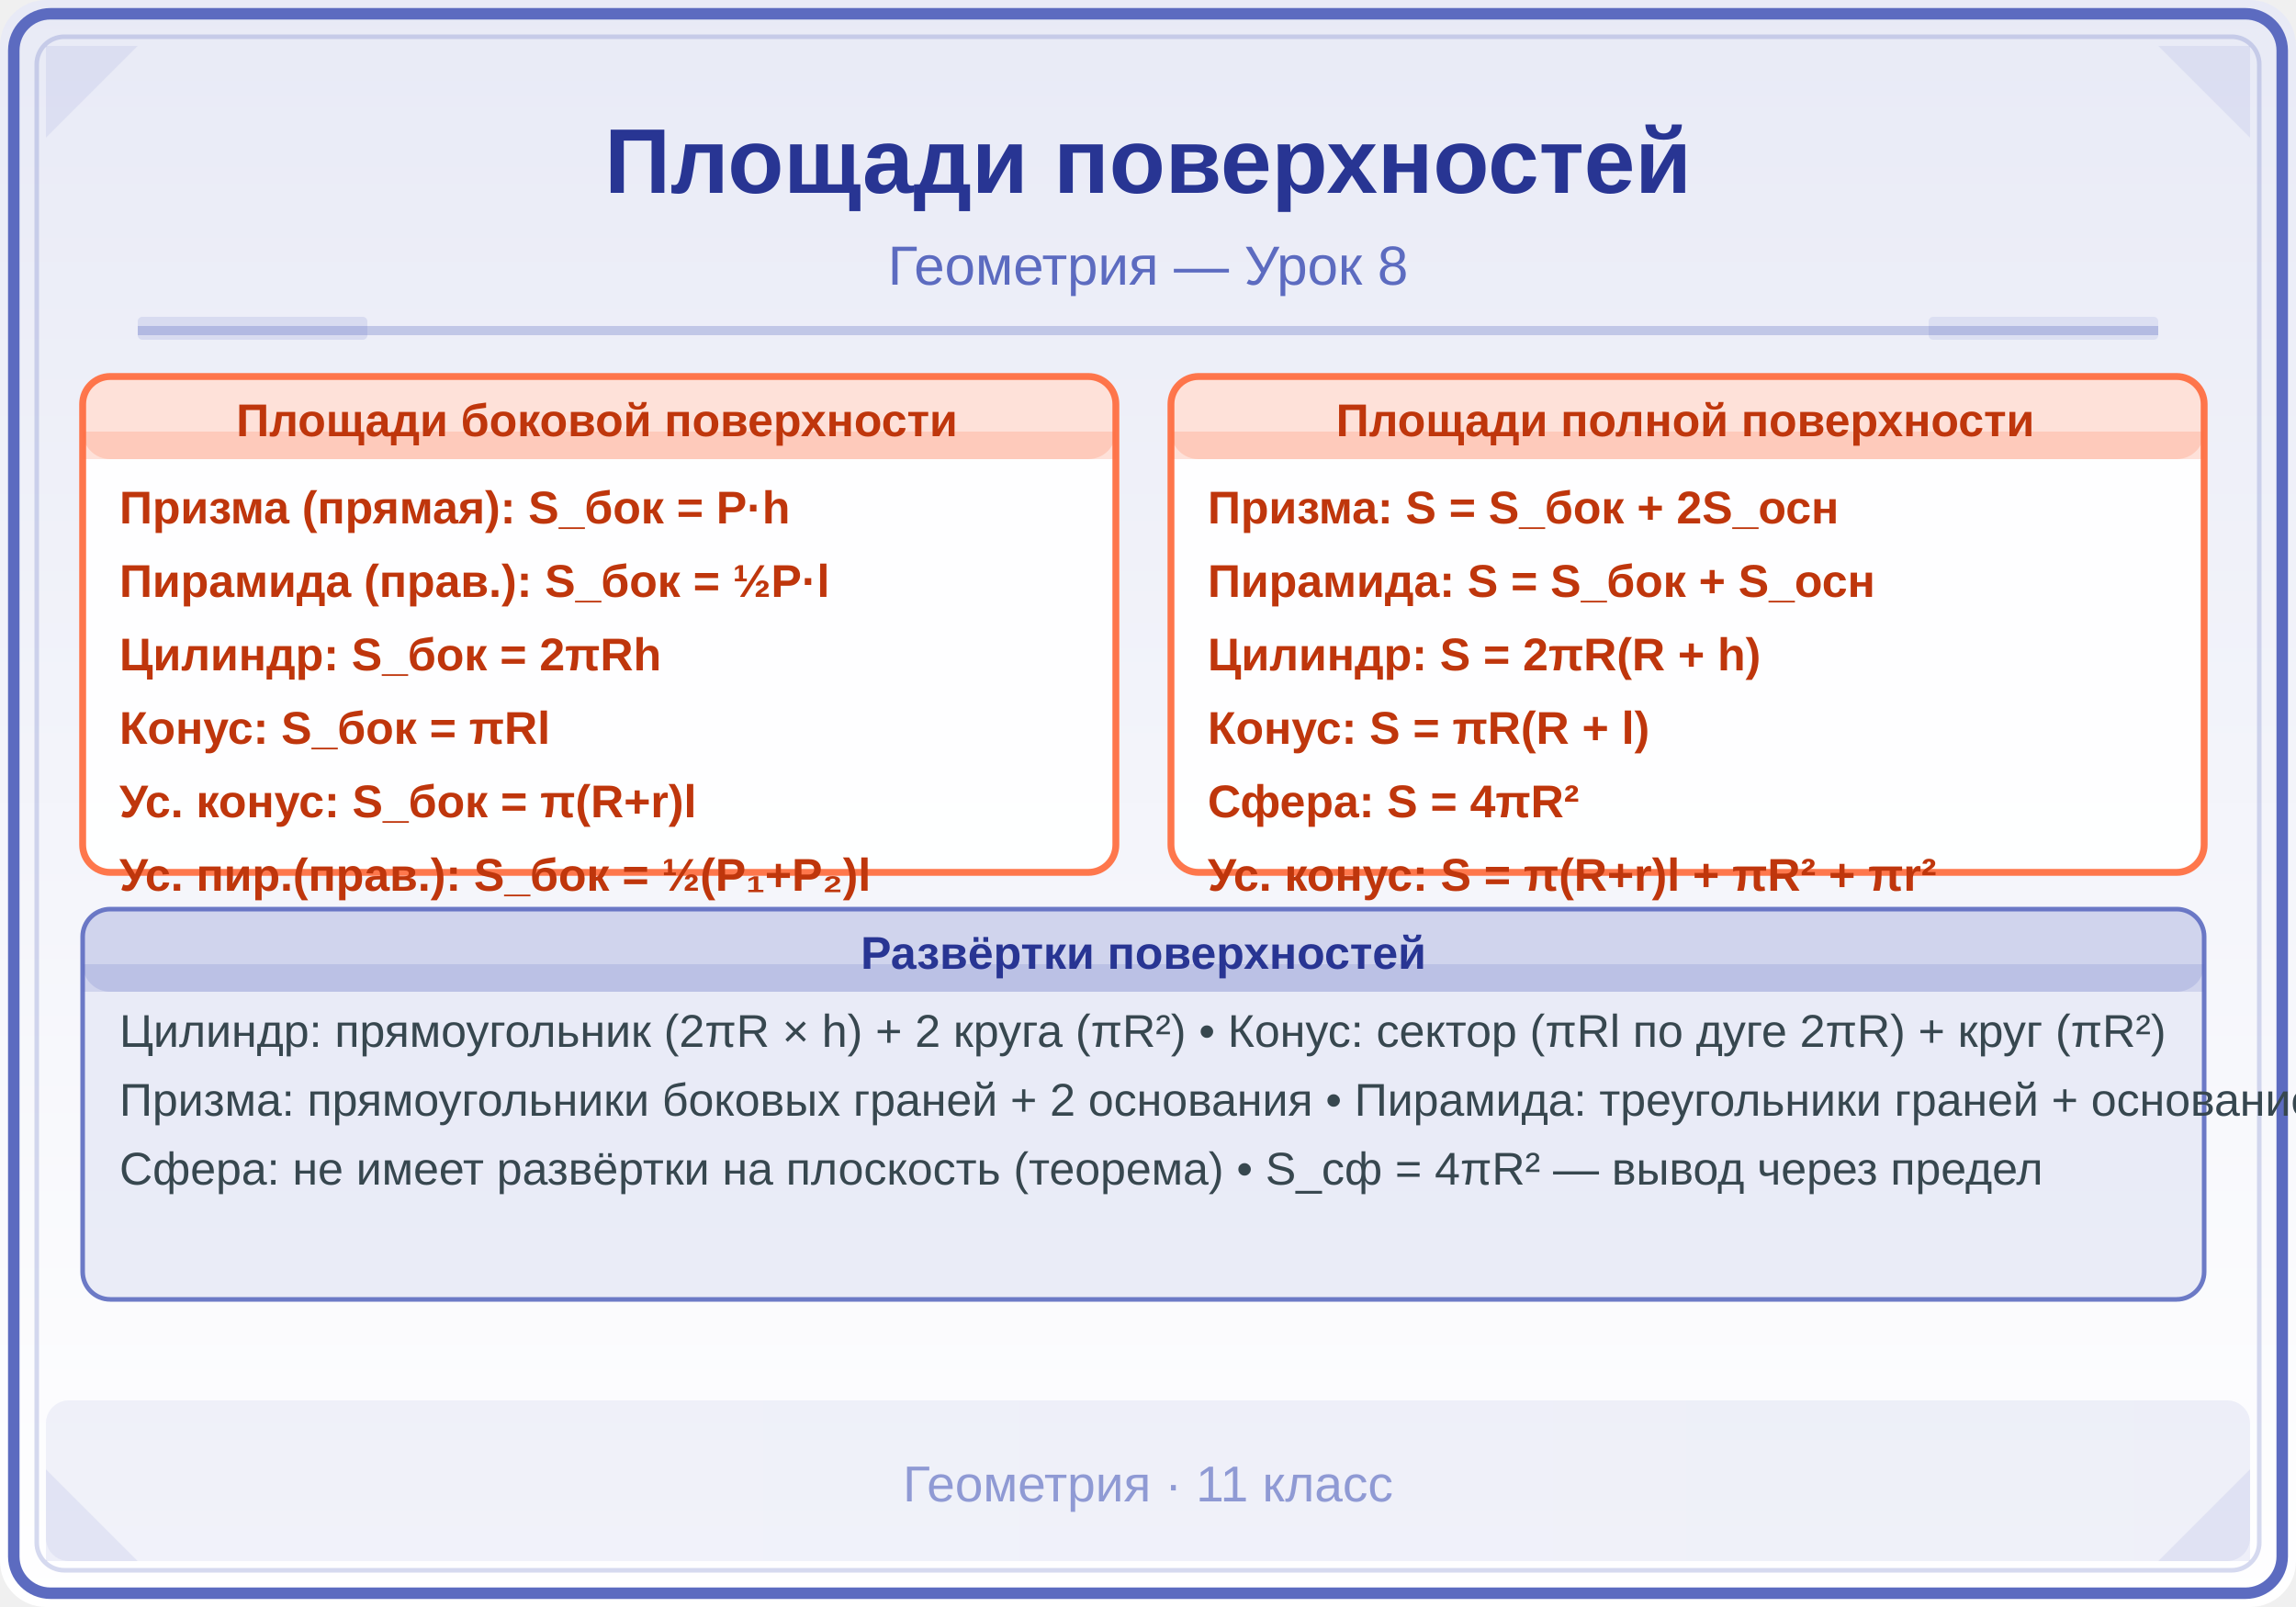
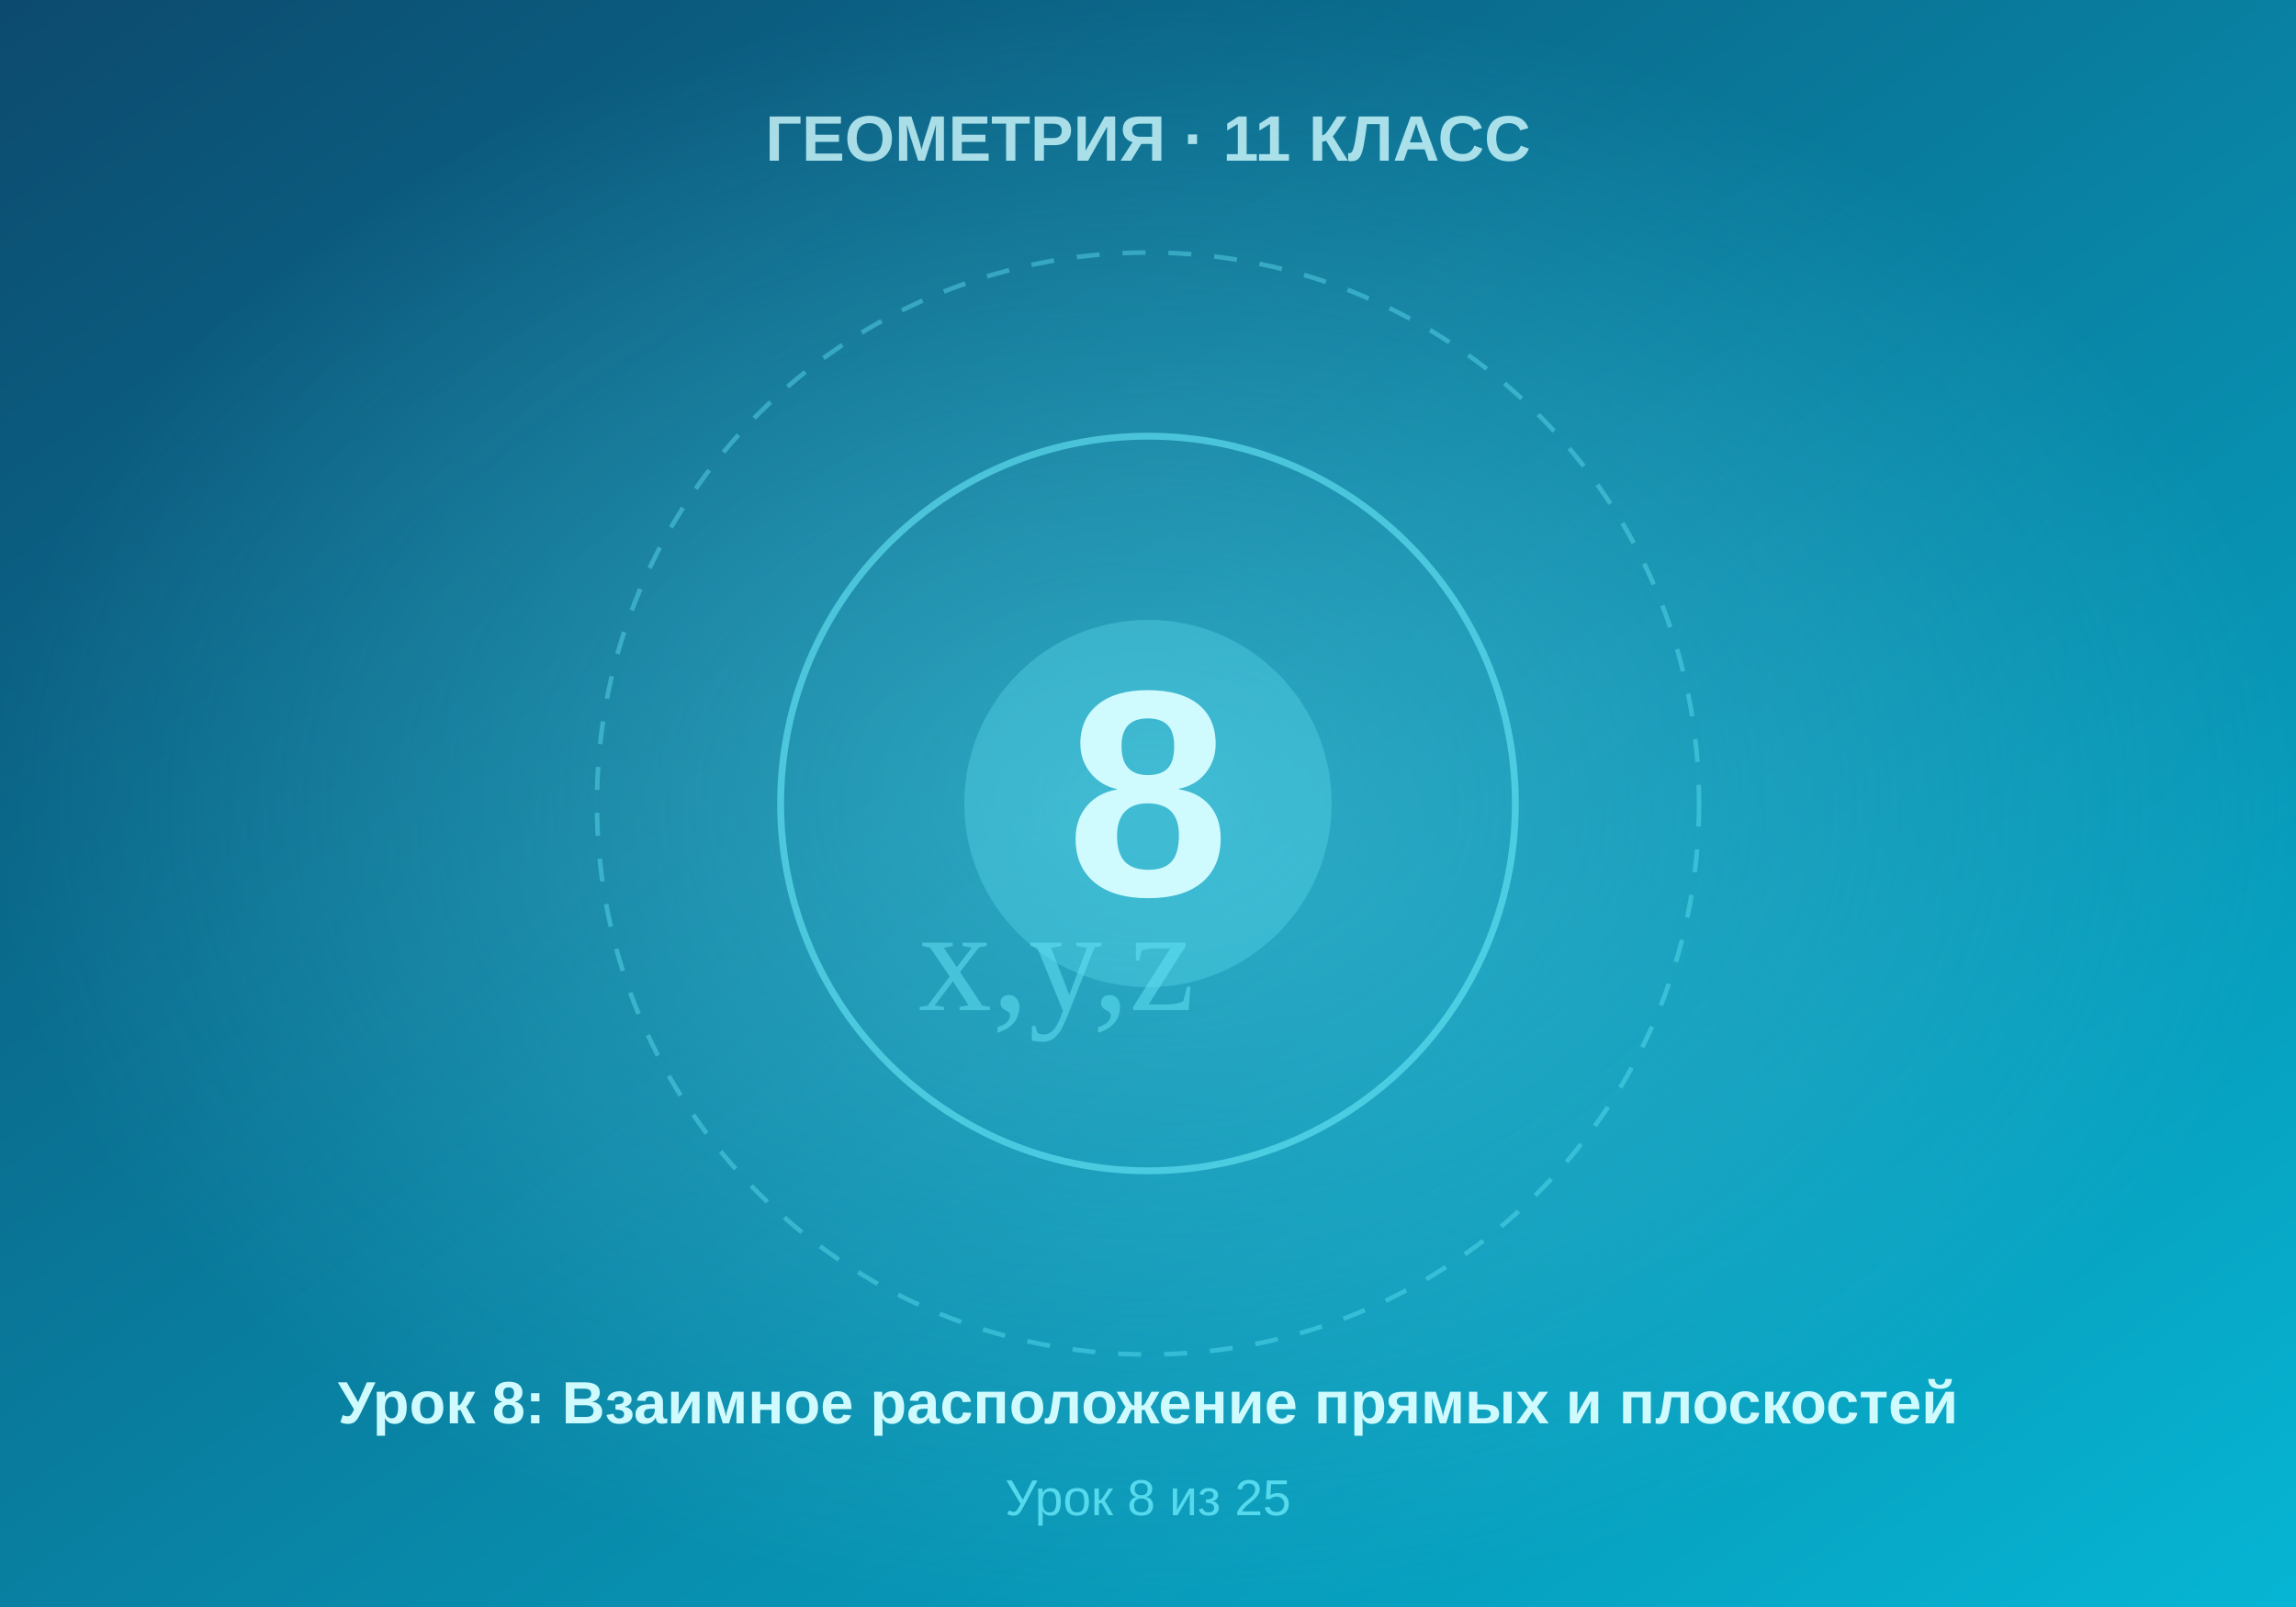
- <svg xmlns="http://www.w3.org/2000/svg" viewBox="0 0 500 350">
+ <svg xmlns="http://www.w3.org/2000/svg" viewBox="0 0 500 350" width="500" height="350">
  <defs>
-     <linearGradient id="bgGrad" x1="0" y1="0" x2="0" y2="1">
-       <stop offset="0%" stop-color="#E8EAF6" />
-       <stop offset="100%" stop-color="#FFFFFF" />
+     <linearGradient id="bgGrad" x1="0%" y1="0%" x2="100%" y2="100%">
+       <stop offset="0%" style="stop-color:#0c4a6e" />
+       <stop offset="100%" style="stop-color:#06b6d4" />
    </linearGradient>
-     <linearGradient id="panelGrad" x1="0" y1="0" x2="1" y2="0">
-       <stop offset="0%" stop-color="#5C6BC0" />
-       <stop offset="100%" stop-color="#3F51B5" />
-     </linearGradient>
+     <radialGradient id="centerGlow" cx="50%" cy="50%" r="50%">
+       <stop offset="0%" style="stop-color:#67e8f9;stop-opacity:0.4" />
+       <stop offset="100%" style="stop-color:#67e8f9;stop-opacity:0" />
+     </radialGradient>
  </defs>
-   <rect width="500" height="350" fill="url(#bgGrad)" rx="10" />
-   <rect x="3" y="3" width="494" height="344" rx="8" fill="none" stroke="#5C6BC0" stroke-width="2.5" />
-   <rect x="8" y="8" width="484" height="334" rx="6" fill="none" stroke="#5C6BC0" stroke-width="1" opacity="0.25" />
-   <polygon points="10,10 30,10 10,30" fill="#5C6BC0" opacity="0.10" />
-   <polygon points="490,10 470,10 490,30" fill="#5C6BC0" opacity="0.10" />
-   <polygon points="10,340 30,340 10,320" fill="#5C6BC0" opacity="0.10" />
-   <polygon points="490,340 470,340 490,320" fill="#5C6BC0" opacity="0.10" />
-   <text x="250" y="42" font-family="Arial,sans-serif" font-size="20" font-weight="bold" fill="#283593" text-anchor="middle">Площади поверхностей</text>
-   <text x="250" y="62" font-family="Arial,sans-serif" font-size="12" fill="#5C6BC0" text-anchor="middle">Геометрия — Урок 8</text>
-   <line x1="30" y1="72" x2="470" y2="72" stroke="#5C6BC0" stroke-width="2" opacity="0.3" />
-   <rect x="30" y="69" width="50" height="5" fill="#5C6BC0" opacity="0.15" rx="1" />
-   <rect x="420" y="69" width="50" height="5" fill="#3F51B5" opacity="0.10" rx="1" />
-   <rect x="18" y="82" width="225" height="108" fill="#FFFFFF" rx="6" stroke="#FF7043" stroke-width="1.5" opacity="0.95" />
-   <rect x="18" y="82" width="225" height="18" fill="#FF7043" rx="6" opacity="0.2" />
-   <rect x="18" y="94" width="225" height="6" fill="#FF7043" opacity="0.2" />
-   <text x="130" y="95" font-family="Arial,sans-serif" font-size="10" font-weight="bold" fill="#BF360C" text-anchor="middle">Площади боковой поверхности</text>
-   <text x="26" y="114" font-family="Arial,sans-serif" font-size="10" fill="#BF360C" font-weight="bold">Призма (прямая): S_бок = P·h</text>
-   <text x="26" y="130" font-family="Arial,sans-serif" font-size="10" fill="#BF360C" font-weight="bold">Пирамида (прав.): S_бок = ½P·l</text>
-   <text x="26" y="146" font-family="Arial,sans-serif" font-size="10" fill="#BF360C" font-weight="bold">Цилиндр:  S_бок = 2πRh</text>
-   <text x="26" y="162" font-family="Arial,sans-serif" font-size="10" fill="#BF360C" font-weight="bold">Конус:    S_бок = πRl</text>
-   <text x="26" y="178" font-family="Arial,sans-serif" font-size="10" fill="#BF360C" font-weight="bold">Ус. конус: S_бок = π(R+r)l</text>
-   <text x="26" y="194" font-family="Arial,sans-serif" font-size="10" fill="#BF360C" font-weight="bold">Ус. пир.(прав.): S_бок = ½(P₁+P₂)l</text>
-   <rect x="255" y="82" width="225" height="108" fill="#FFFFFF" rx="6" stroke="#FF7043" stroke-width="1.5" opacity="0.95" />
-   <rect x="255" y="82" width="225" height="18" fill="#FF7043" rx="6" opacity="0.2" />
-   <rect x="255" y="94" width="225" height="6" fill="#FF7043" opacity="0.2" />
-   <text x="367" y="95" font-family="Arial,sans-serif" font-size="10" font-weight="bold" fill="#BF360C" text-anchor="middle">Площади полной поверхности</text>
-   <text x="263" y="114" font-family="Arial,sans-serif" font-size="10" fill="#BF360C" font-weight="bold">Призма: S = S_бок + 2S_осн</text>
-   <text x="263" y="130" font-family="Arial,sans-serif" font-size="10" fill="#BF360C" font-weight="bold">Пирамида: S = S_бок + S_осн</text>
-   <text x="263" y="146" font-family="Arial,sans-serif" font-size="10" fill="#BF360C" font-weight="bold">Цилиндр: S = 2πR(R + h)</text>
-   <text x="263" y="162" font-family="Arial,sans-serif" font-size="10" fill="#BF360C" font-weight="bold">Конус:   S = πR(R + l)</text>
-   <text x="263" y="178" font-family="Arial,sans-serif" font-size="10" fill="#BF360C" font-weight="bold">Сфера:   S = 4πR²</text>
-   <text x="263" y="194" font-family="Arial,sans-serif" font-size="10" fill="#BF360C" font-weight="bold">Ус. конус: S = π(R+r)l + πR² + πr²</text>
-   <rect x="18" y="198" width="462" height="85" fill="#E8EAF6" rx="6" stroke="#5C6BC0" stroke-width="1" opacity="0.9" />
-   <rect x="18" y="198" width="462" height="18" fill="#5C6BC0" rx="6" opacity="0.18" />
-   <rect x="18" y="210" width="462" height="6" fill="#5C6BC0" opacity="0.18" />
-   <text x="249" y="211" font-family="Arial,sans-serif" font-size="10" font-weight="bold" fill="#283593" text-anchor="middle">Развёртки поверхностей</text>
-   <text x="26" y="228" font-family="Arial,sans-serif" font-size="10" fill="#37474F">Цилиндр: прямоугольник (2πR × h) + 2 круга (πR²)     •     Конус: сектор (πRl по дуге 2πR) + круг (πR²)</text>
-   <text x="26" y="243" font-family="Arial,sans-serif" font-size="10" fill="#37474F">Призма: прямоугольники боковых граней + 2 основания   •     Пирамида: треугольники граней + основание</text>
-   <text x="26" y="258" font-family="Arial,sans-serif" font-size="10" fill="#37474F">Сфера: не имеет развёртки на плоскость (теорема)      •     S_сф = 4πR² — вывод через предел</text>
-   <rect x="10" y="305" width="480" height="35" fill="url(#panelGrad)" opacity="0.08" rx="5" />
-   <text x="250" y="327" font-family="Arial,sans-serif" font-size="11" fill="#5C6BC0" text-anchor="middle" opacity="0.65">Геометрия · 11 класс</text>
+   <rect width="500" height="350" fill="url(#bgGrad)" />
+   <rect width="500" height="350" fill="url(#centerGlow)" />
+   <circle cx="250" cy="175" r="120" fill="none" stroke="#67e8f9" stroke-width="1" stroke-dasharray="5,5" opacity="0.4" />
+   <circle cx="250" cy="175" r="80" fill="none" stroke="#67e8f9" stroke-width="1.5" opacity="0.6" />
+   <circle cx="250" cy="175" r="40" fill="#67e8f9" opacity="0.3" />
+   <text x="250" y="195" font-family="Arial, sans-serif" font-size="64" font-weight="bold" fill="#cffafe" text-anchor="middle">8</text>
+   <text x="250" y="35" font-family="Arial, sans-serif" font-size="14" font-weight="bold" fill="#cffafe" text-anchor="middle" opacity="0.8">ГЕОМЕТРИЯ · 11 КЛАСС</text>
+   <text x="250" y="310" font-family="Arial, sans-serif" font-size="13" font-weight="bold" fill="#cffafe" text-anchor="middle">Урок 8: Взаимное расположение прямых и плоскостей</text>
+   <text x="250" y="330" font-family="Arial, sans-serif" font-size="11" fill="#67e8f9" text-anchor="middle" opacity="0.8">Урок 8 из 25</text>
+   <text x="200" y="220" font-size="32" fill="#67e8f9" opacity="0.5">x,y,z</text>
</svg>
